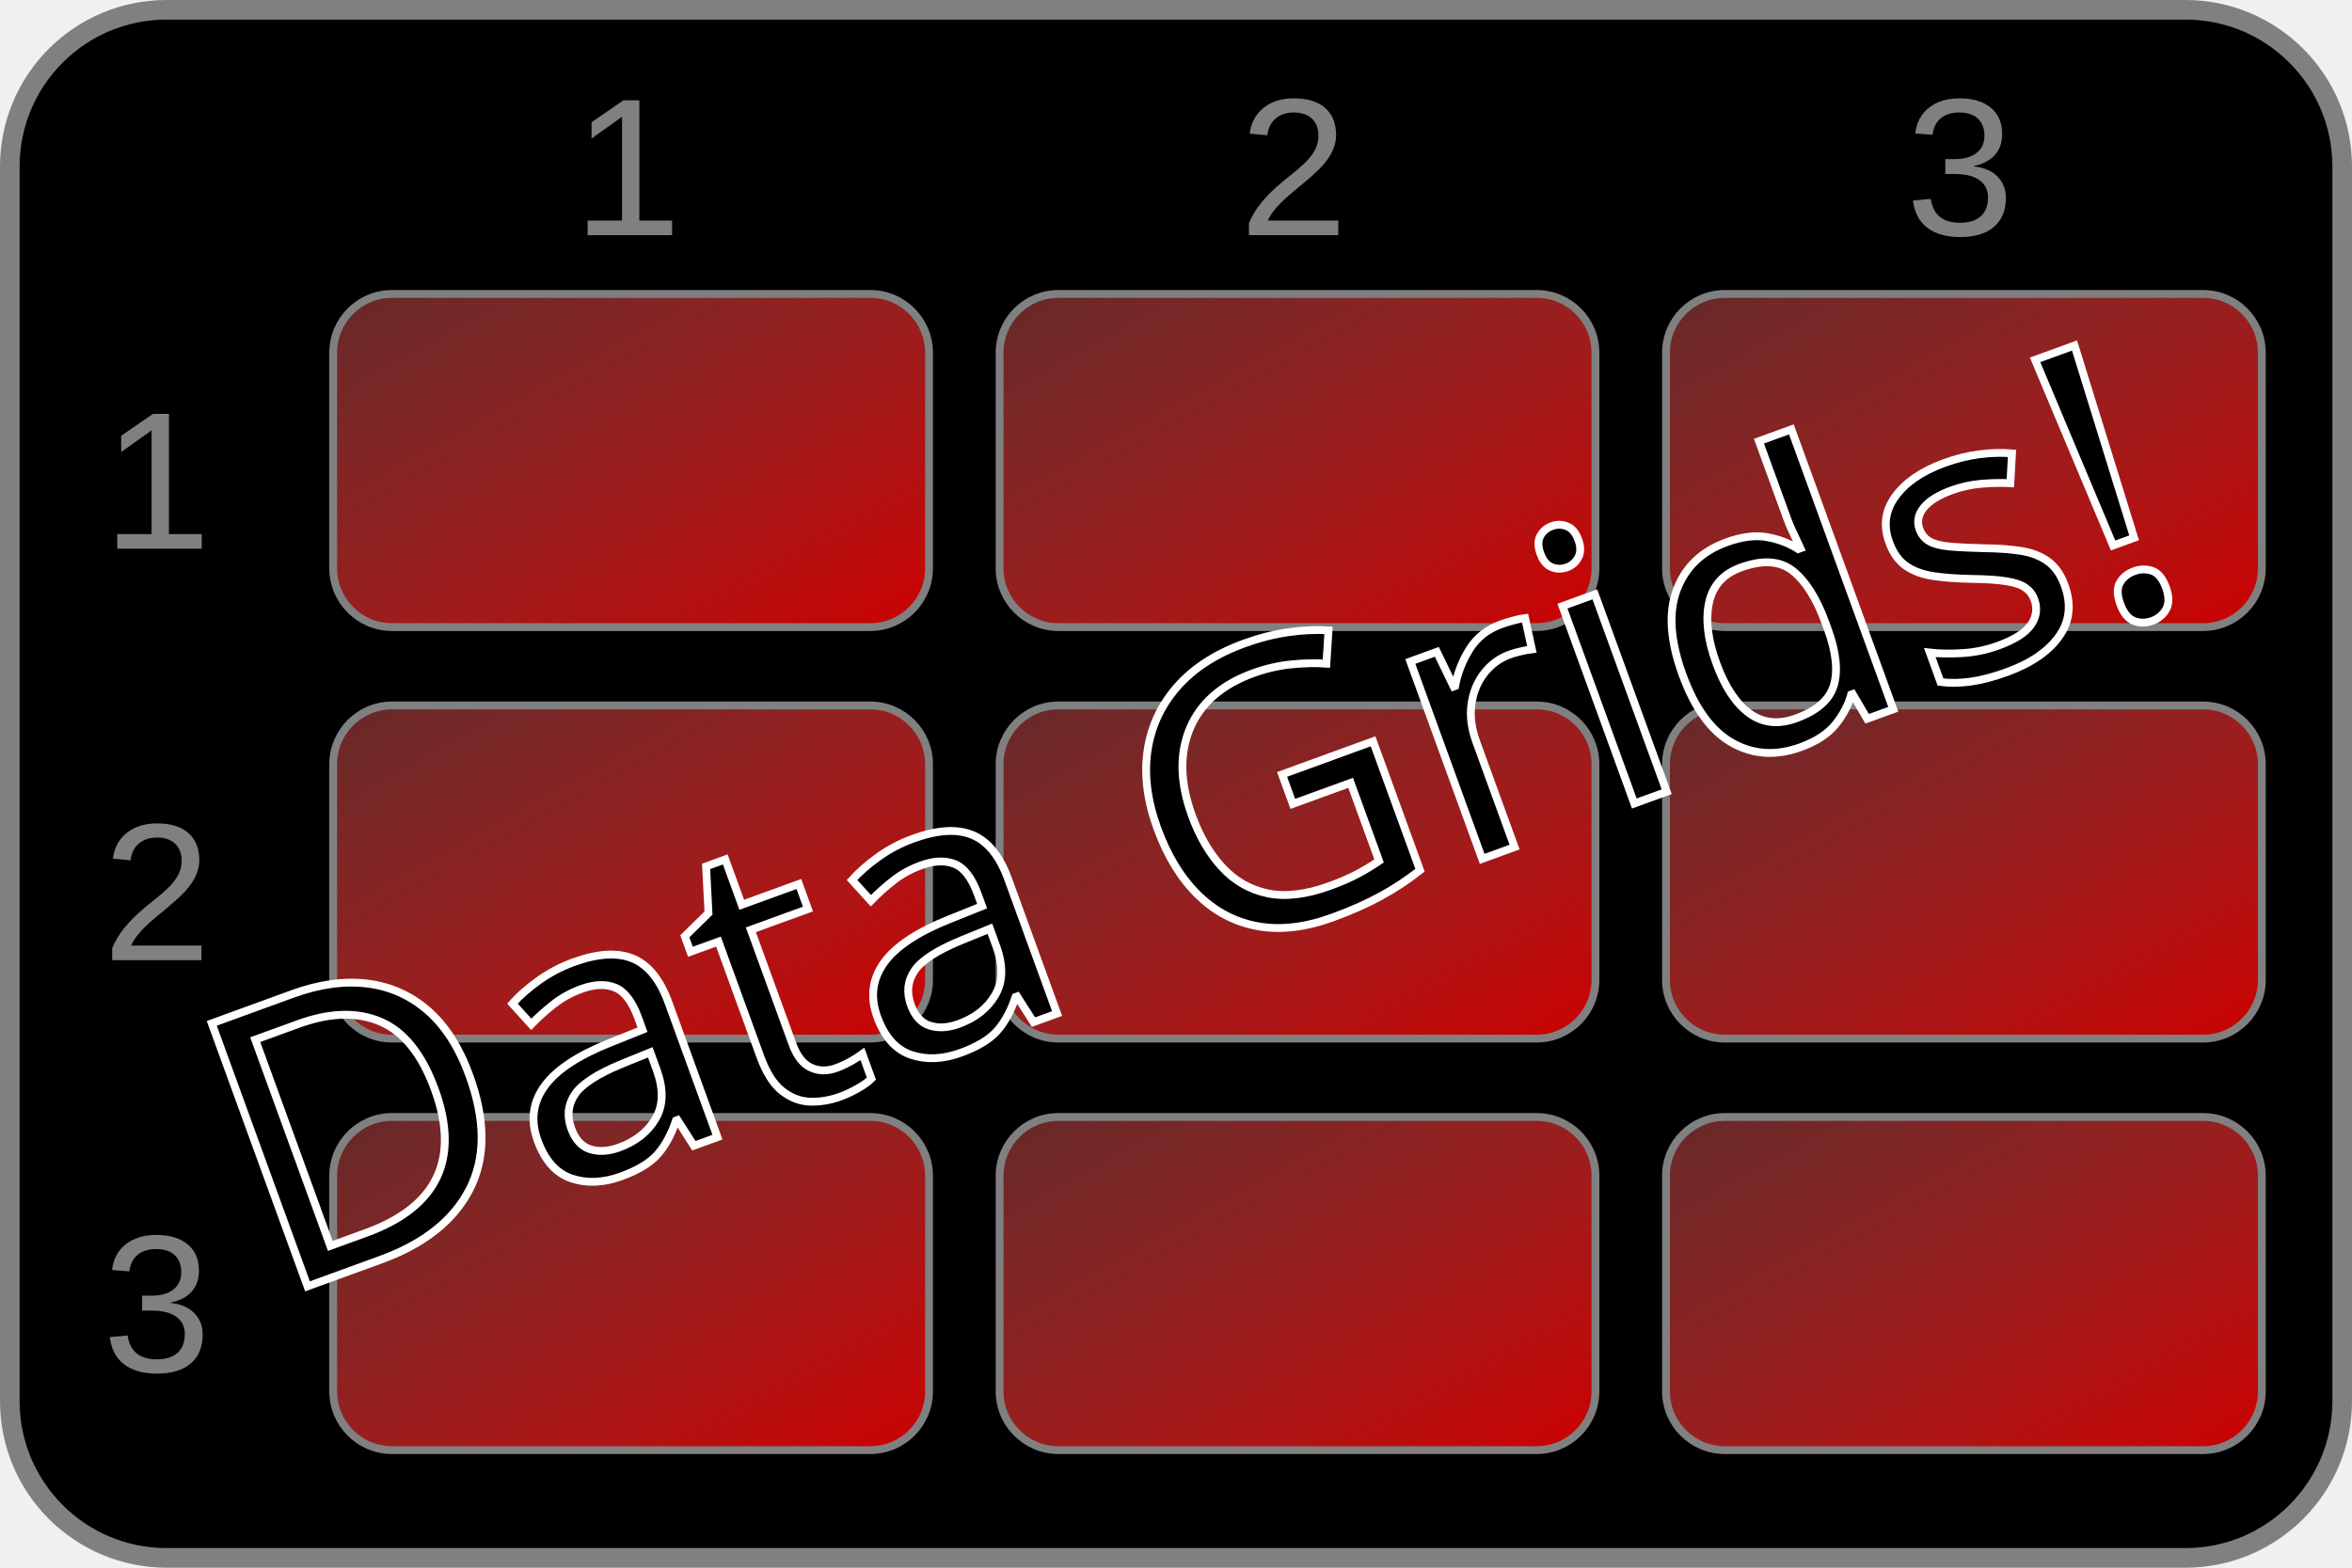
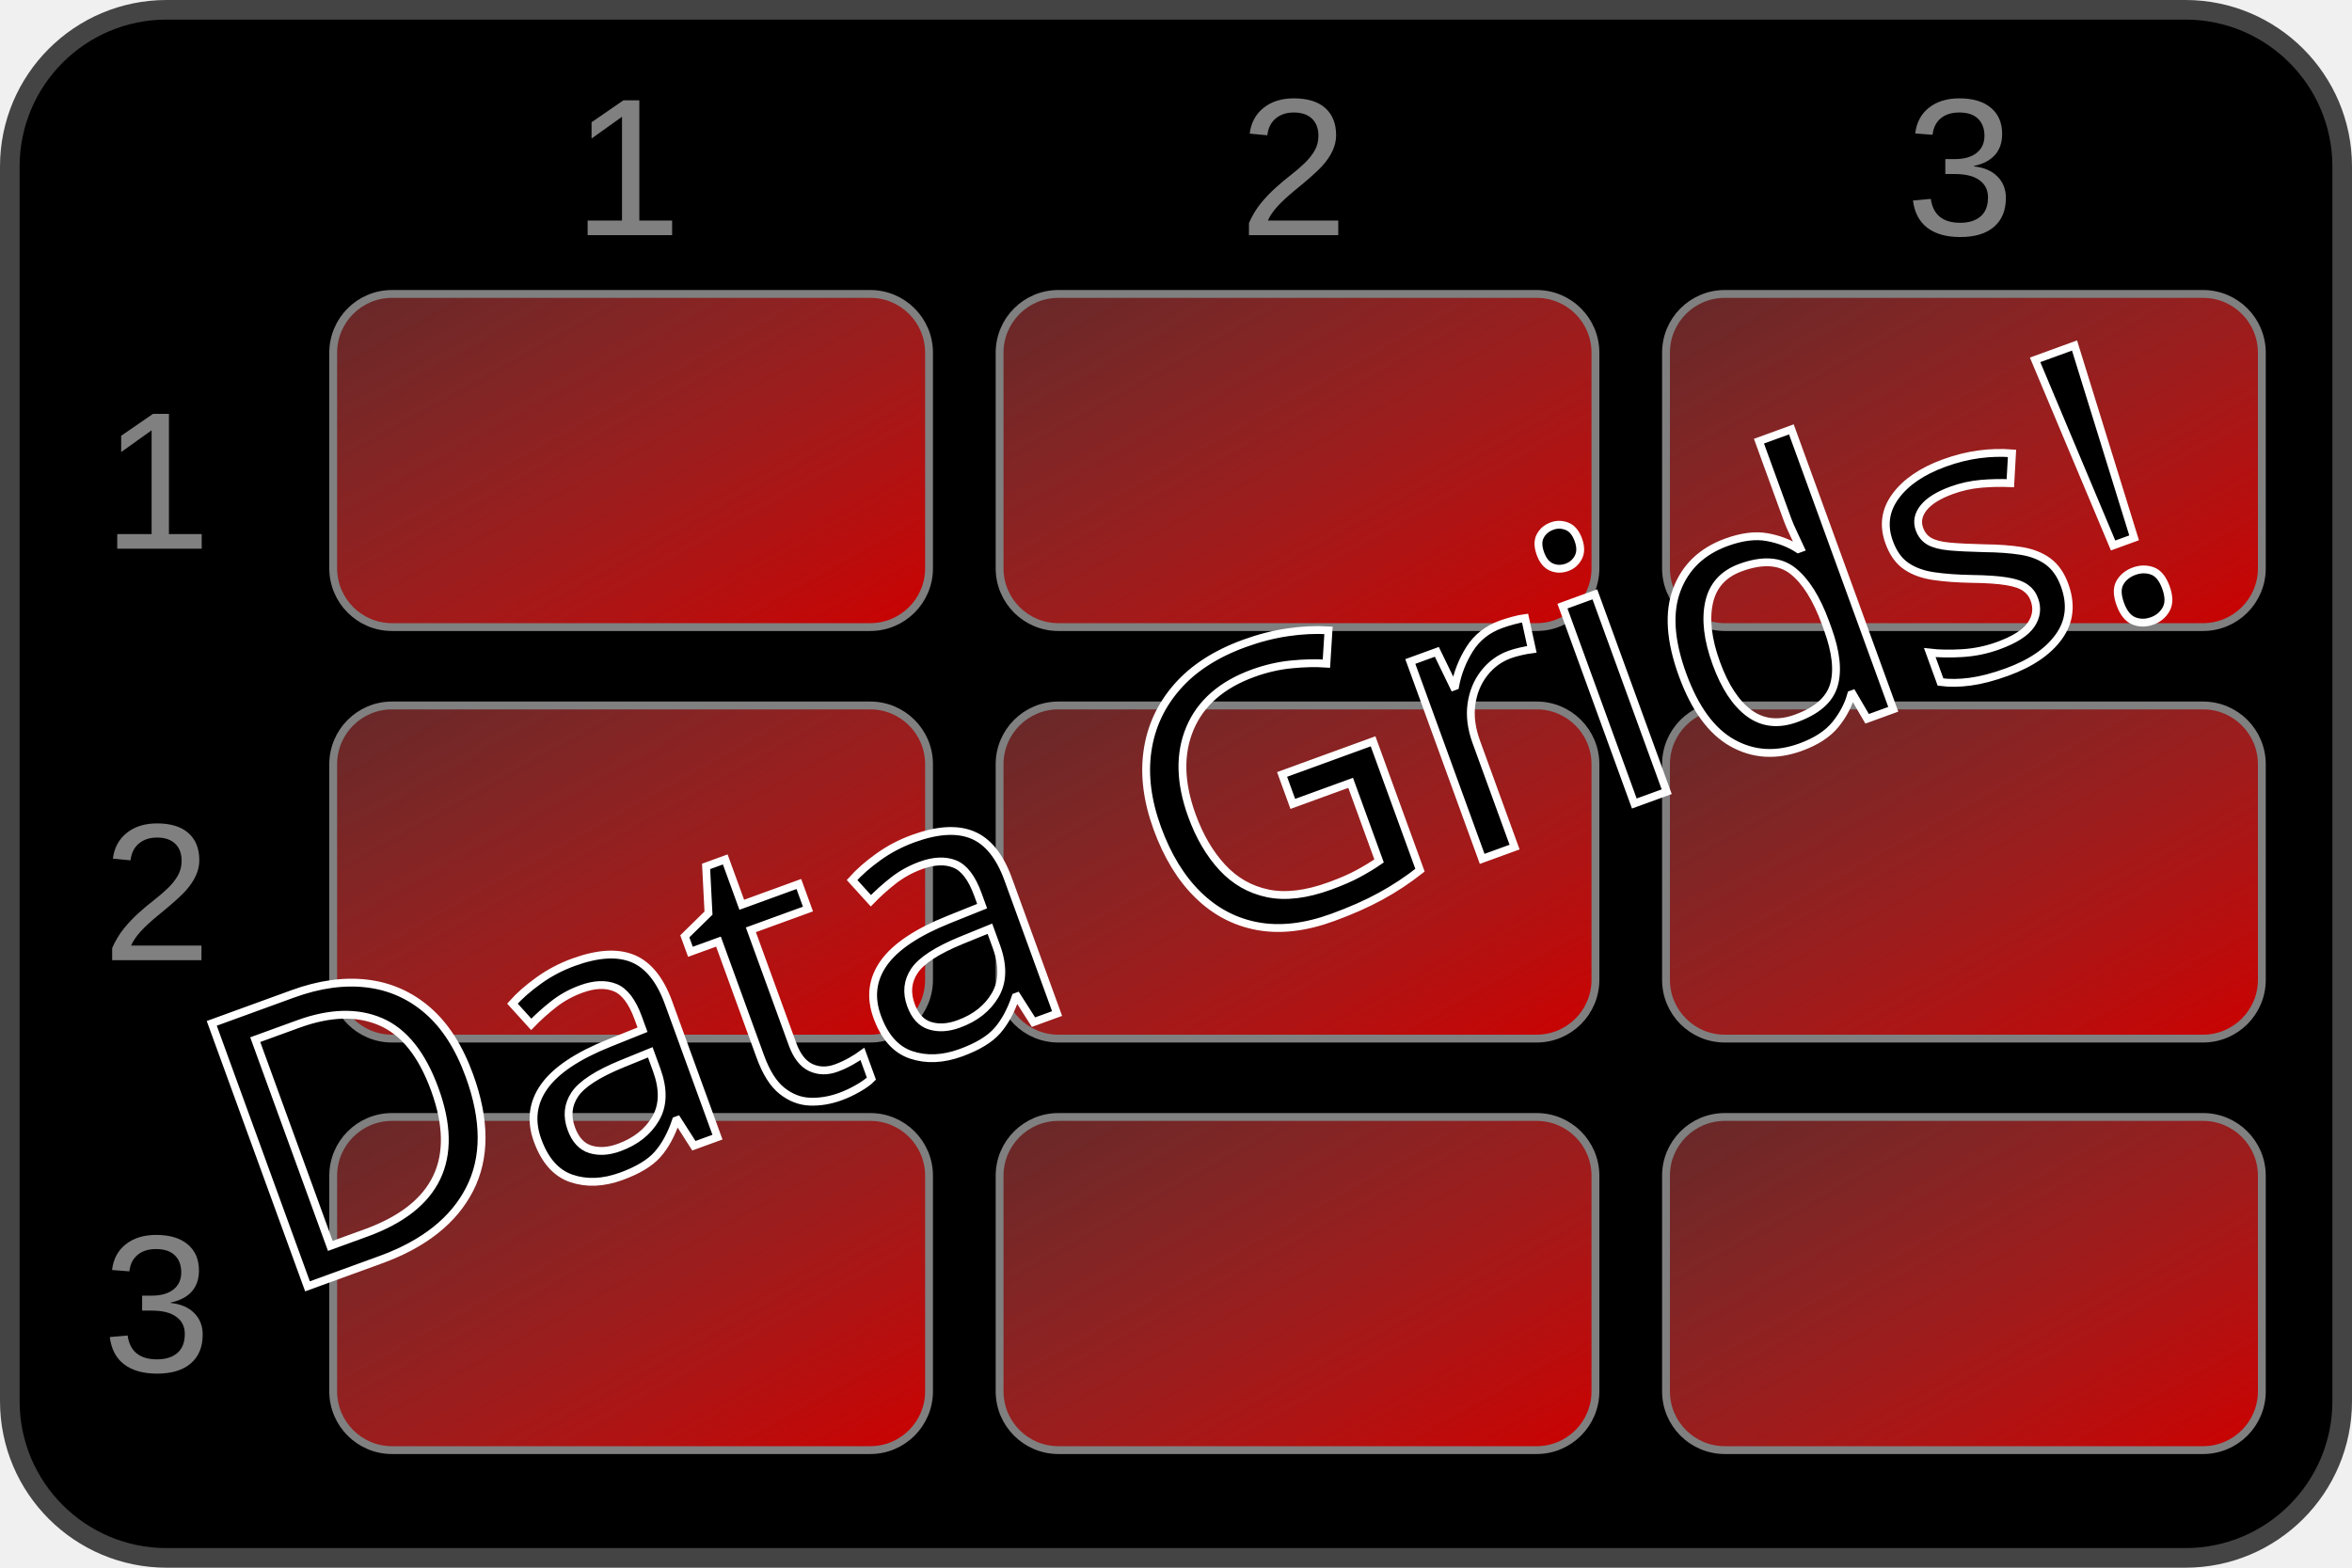
<svg xmlns="http://www.w3.org/2000/svg" viewBox="0 0 600 400" width="600" height="400">
  <defs>
    <linearGradient id="cellGradient" x1="0%" y1="0%" x2="100%" y2="100%">
      <stop offset="0%" style="stop-color:rgb(255,100,100);stop-opacity:0.4" />
      <stop offset="100%" style="stop-color:rgb(255,0,0);stop-opacity:0.8" />
    </linearGradient>
  </defs>
-   <rect x="2.5" y="2.5" width="595" height="395" rx="40" ry="40" fill="black" stroke="gray" stroke-width="5" />
+   <rect x="2.5" y="2.5" width="595" height="395" rx="40" ry="40" fill="black" stroke="#444" stroke-width="5" />
  <text x="160" y="60" font-family="Arial" font-size="50" fill="grey" text-anchor="middle">1</text>
  <text x="330" y="60" font-family="Arial" font-size="50" fill="grey" text-anchor="middle">2</text>
  <text x="500" y="60" font-family="Arial" font-size="50" fill="grey" text-anchor="middle">3</text>
  <text x="40" y="140" font-family="Arial" font-size="50" fill="grey" text-anchor="middle">1</text>
  <text x="40" y="245" font-family="Arial" font-size="50" fill="grey" text-anchor="middle">2</text>
  <text x="40" y="350" font-family="Arial" font-size="50" fill="grey" text-anchor="middle">3</text>
  <g>
    <rect x="85" y="75" width="152" height="85" rx="15" ry="15" fill="url(#cellGradient)" stroke="grey" stroke-width="2" />
    <rect x="255" y="75" width="152" height="85" rx="15" ry="15" fill="url(#cellGradient)" stroke="grey" stroke-width="2" />
    <rect x="425" y="75" width="152" height="85" rx="15" ry="15" fill="url(#cellGradient)" stroke="grey" stroke-width="2" />
  </g>
  <g>
    <rect x="85" y="180" width="152" height="85" rx="15" ry="15" fill="url(#cellGradient)" stroke="grey" stroke-width="2" />
    <rect x="255" y="180" width="152" height="85" rx="15" ry="15" fill="url(#cellGradient)" stroke="grey" stroke-width="2" />
    <rect x="425" y="180" width="152" height="85" rx="15" ry="15" fill="url(#cellGradient)" stroke="grey" stroke-width="2" />
  </g>
  <g>
    <rect x="85" y="285" width="152" height="85" rx="15" ry="15" fill="url(#cellGradient)" stroke="grey" stroke-width="2" />
    <rect x="255" y="285" width="152" height="85" rx="15" ry="15" fill="url(#cellGradient)" stroke="grey" stroke-width="2" />
    <rect x="425" y="285" width="152" height="85" rx="15" ry="15" fill="url(#cellGradient)" stroke="grey" stroke-width="2" />
  </g>
  <text x="300" y="210" font-size="100" fill="black" stroke="white" stroke-width="2" font-family="Comic Sans MS, Segoe Print, Sans-Serif" text-anchor="middle" dominant-baseline="middle" transform="rotate(-20, 300, 200)"> Data Grids! </text>
</svg>
